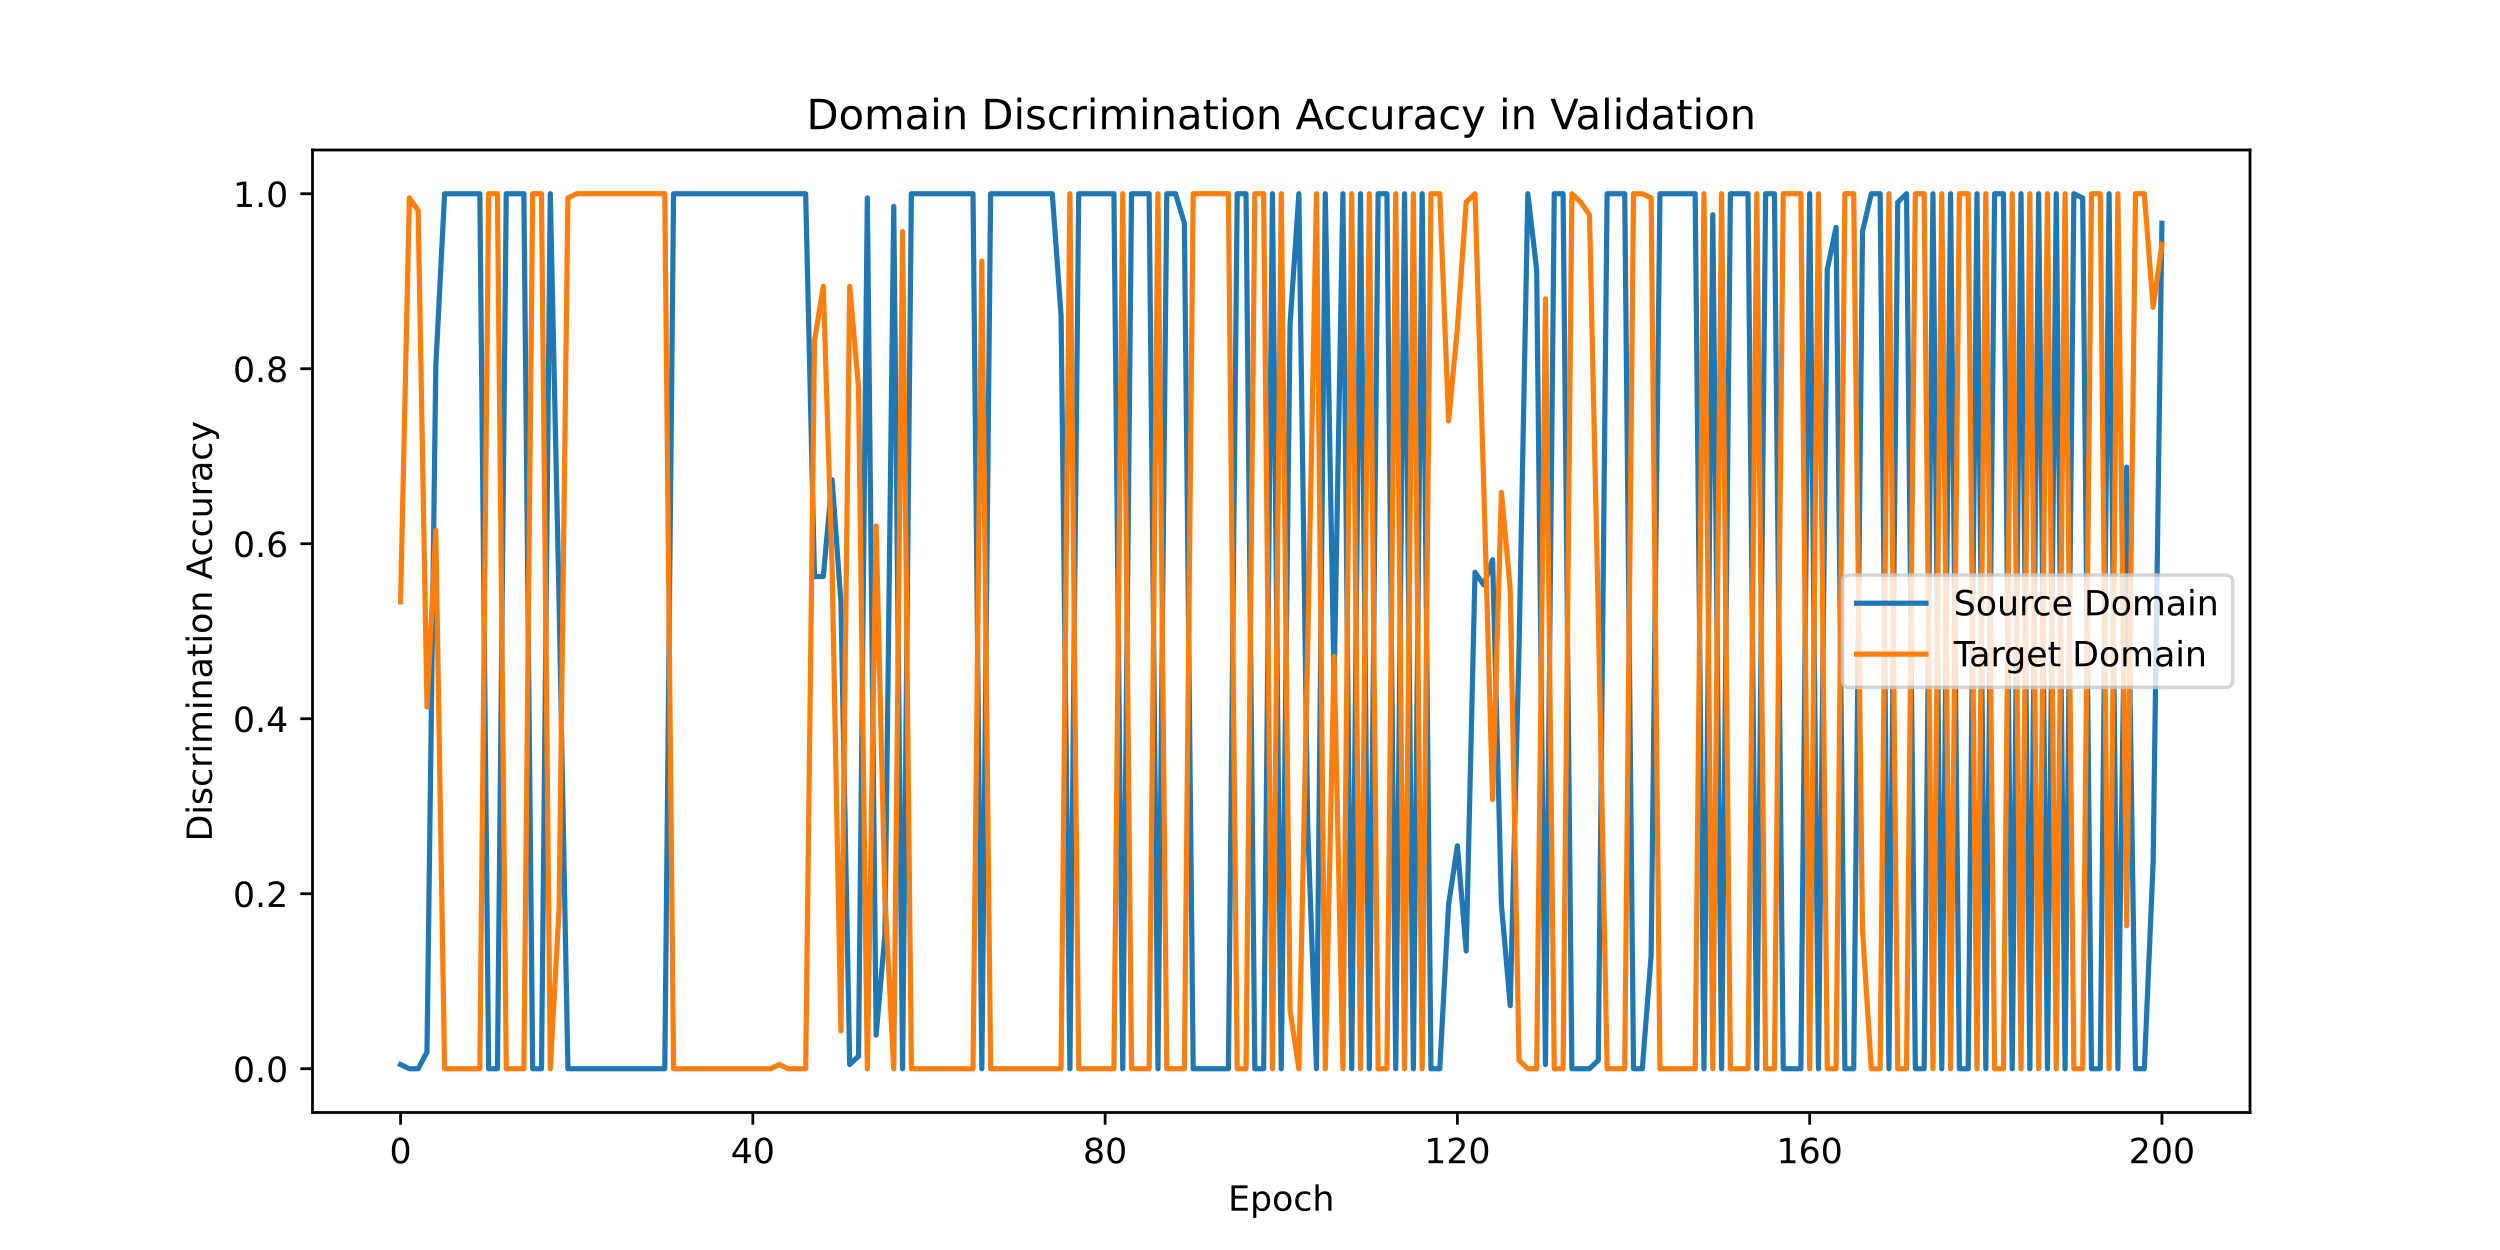
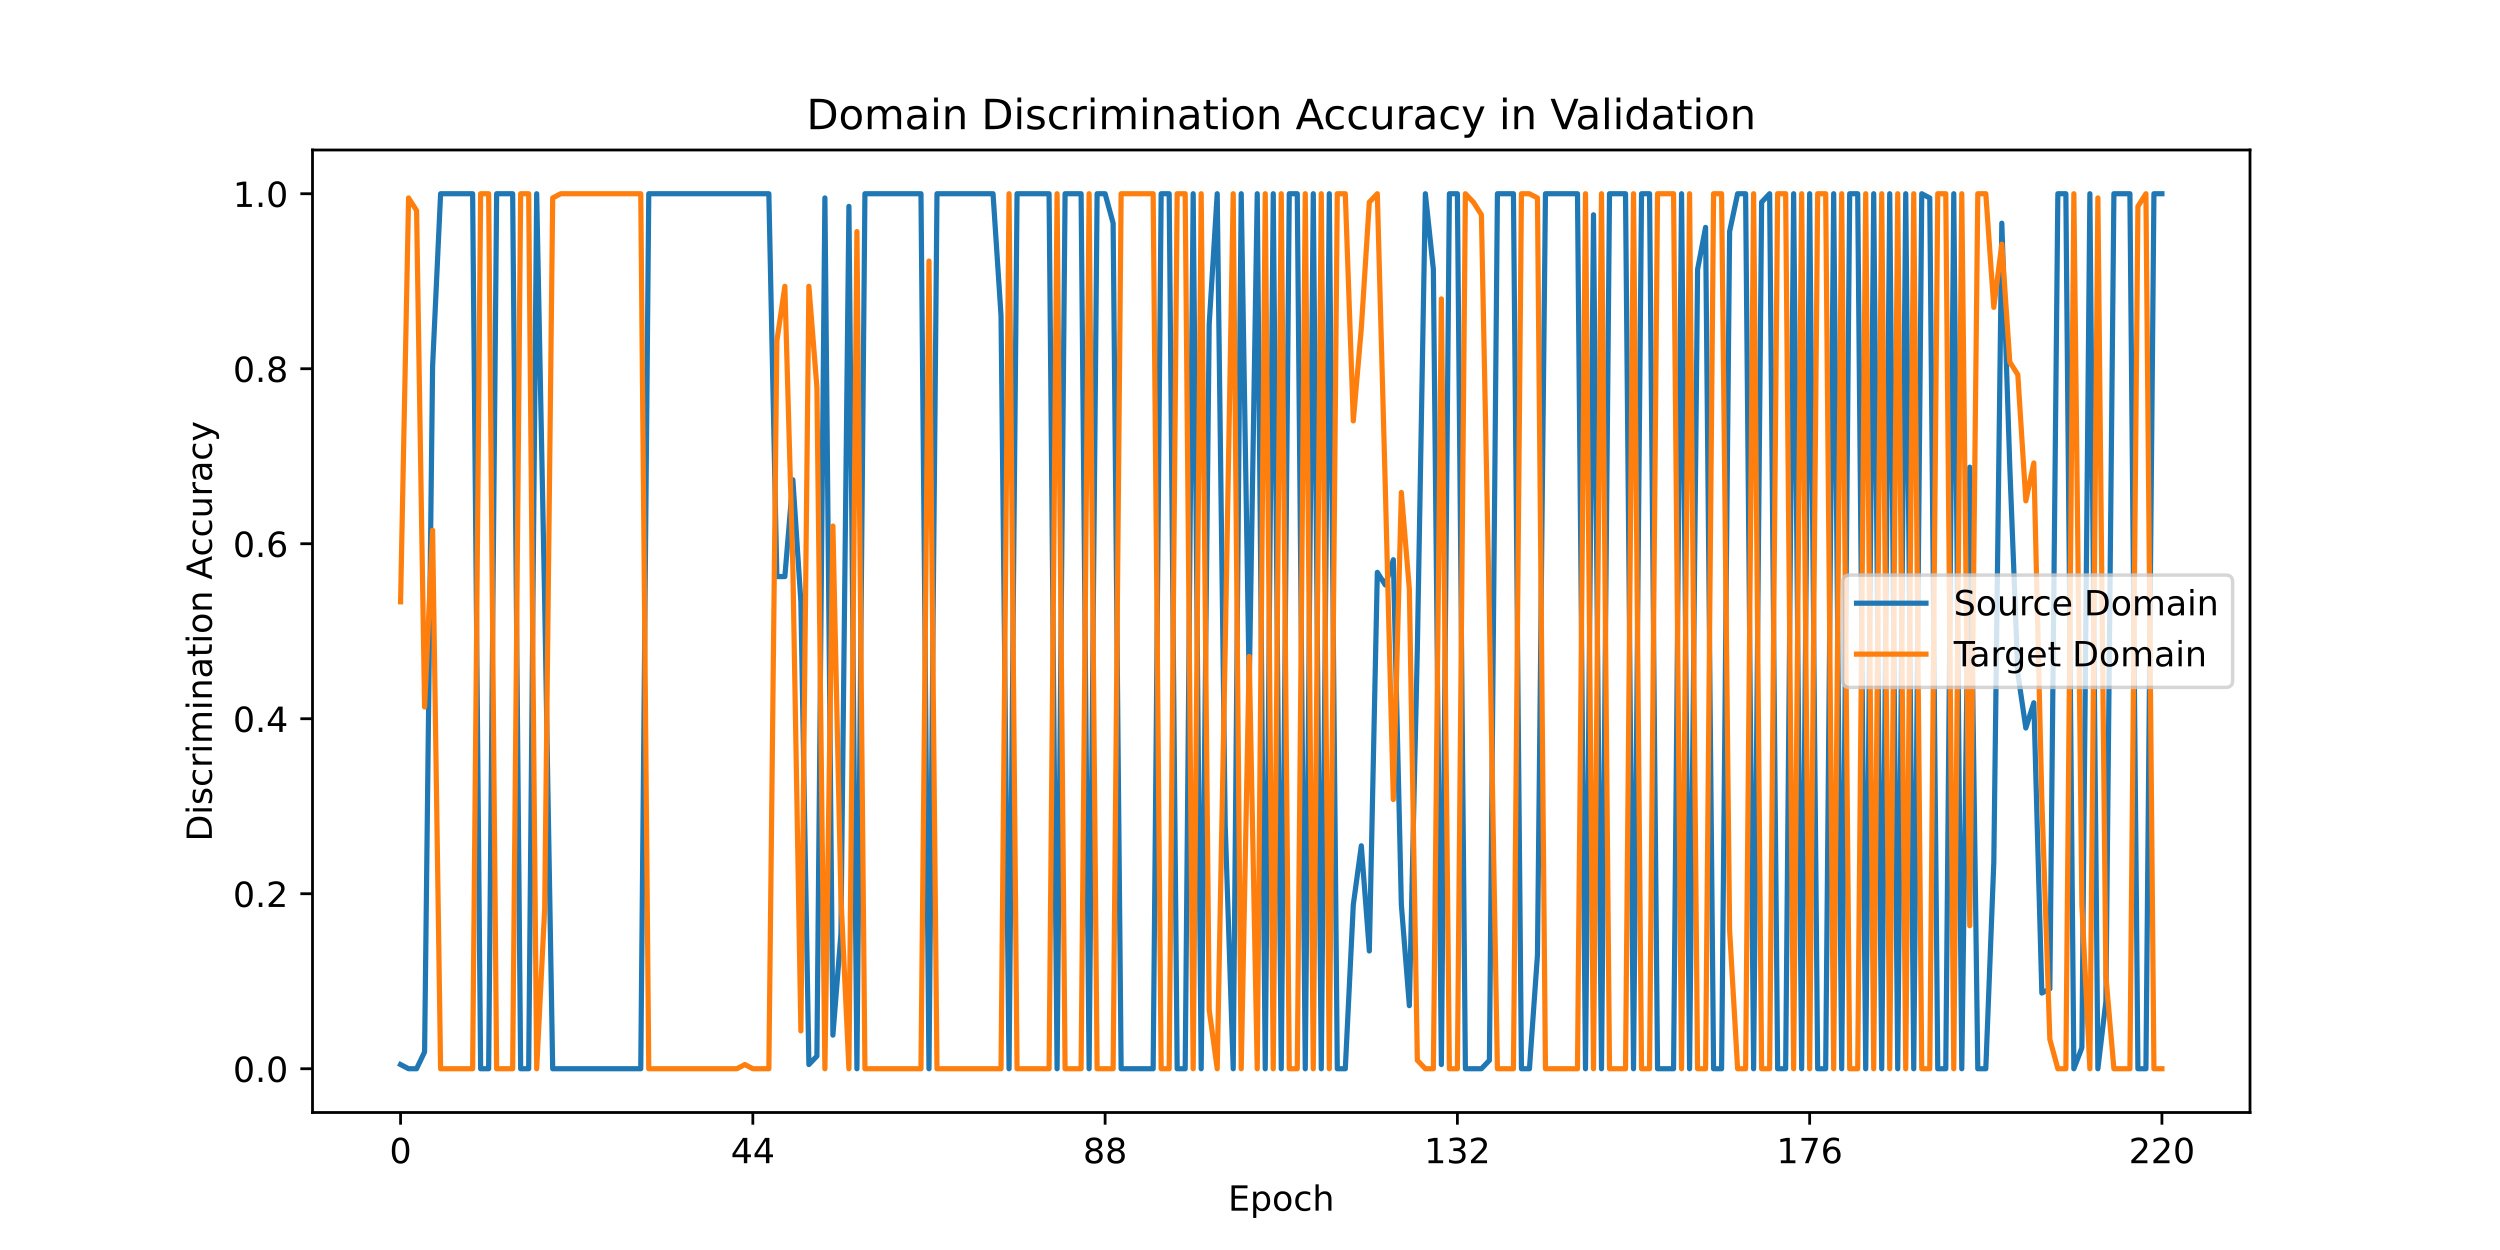
<svg xmlns="http://www.w3.org/2000/svg" xmlns:xlink="http://www.w3.org/1999/xlink" width="720pt" height="360pt" viewBox="0 0 720 360" version="1.1">
  <defs>
    <style type="text/css">*{stroke-linejoin: round; stroke-linecap: butt}</style>
  </defs>
  <g id="figure_1">
    <g id="patch_1">
      <path d="M 0 360  L 720 360  L 720 0  L 0 0  z " style="fill: #ffffff" />
    </g>
    <g id="axes_1">
      <g id="patch_2">
        <path d="M 90 320.4  L 648 320.4  L 648 43.2  L 90 43.2  z " style="fill: #ffffff" />
      </g>
      <g id="matplotlib.axis_1">
        <g id="xtick_1">
          <g id="line2d_1">
            <defs>
-               <path id="me2180ac352" d="M 0 0  L 0 3.5  " style="stroke: #000000; stroke-width: 0.8" />
-             </defs>
-             <g>
-               <use xlink:href="#me2180ac352" x="115.364" y="320.4" style="stroke: #000000; stroke-width: 0.8" />
+               <path id="m08d858c0e4" d="M 0 0  L 0 3.5  " style="stroke: #000000; stroke-width: 0.8" />
+             </defs>
+             <g>
+               <use xlink:href="#m08d858c0e4" x="115.364" y="320.4" style="stroke: #000000; stroke-width: 0.8" />
            </g>
          </g>
          <g id="text_1">
            <g transform="translate(112.1824 334.9984) scale(0.1 -0.1)">
              <defs>
                <path id="DejaVuSans-30" d="M 2034 4250  Q 1547 4250 1301 3770  Q 1056 3291 1056 2328  Q 1056 1369 1301 889  Q 1547 409 2034 409  Q 2525 409 2770 889  Q 3016 1369 3016 2328  Q 3016 3291 2770 3770  Q 2525 4250 2034 4250  z M 2034 4750  Q 2819 4750 3233 4129  Q 3647 3509 3647 2328  Q 3647 1150 3233 529  Q 2819 -91 2034 -91  Q 1250 -91 836 529  Q 422 1150 422 2328  Q 422 3509 836 4129  Q 1250 4750 2034 4750  z " transform="scale(0.015625)" />
              </defs>
              <use xlink:href="#DejaVuSans-30" />
            </g>
          </g>
        </g>
        <g id="xtick_2">
          <g id="line2d_2">
            <g>
-               <use xlink:href="#me2180ac352" x="216.818" y="320.4" style="stroke: #000000; stroke-width: 0.8" />
+               <use xlink:href="#m08d858c0e4" x="216.818" y="320.4" style="stroke: #000000; stroke-width: 0.8" />
            </g>
          </g>
          <g id="text_2">
            <g transform="translate(210.4557 334.9984) scale(0.1 -0.1)">
              <defs>
                <path id="DejaVuSans-34" d="M 2419 4116  L 825 1625  L 2419 1625  L 2419 4116  z M 2253 4666  L 3047 4666  L 3047 1625  L 3713 1625  L 3713 1100  L 3047 1100  L 3047 0  L 2419 0  L 2419 1100  L 313 1100  L 313 1709  L 2253 4666  z " transform="scale(0.015625)" />
              </defs>
              <use xlink:href="#DejaVuSans-34" />
-               <use xlink:href="#DejaVuSans-30" transform="translate(63.62305 0)" />
+               <use xlink:href="#DejaVuSans-34" transform="translate(63.62305 0)" />
            </g>
          </g>
        </g>
        <g id="xtick_3">
          <g id="line2d_3">
            <g>
-               <use xlink:href="#me2180ac352" x="318.273" y="320.4" style="stroke: #000000; stroke-width: 0.8" />
+               <use xlink:href="#m08d858c0e4" x="318.273" y="320.4" style="stroke: #000000; stroke-width: 0.8" />
            </g>
          </g>
          <g id="text_3">
            <g transform="translate(311.9102 334.9984) scale(0.1 -0.1)">
              <defs>
                <path id="DejaVuSans-38" d="M 2034 2216  Q 1584 2216 1326 1975  Q 1069 1734 1069 1313  Q 1069 891 1326 650  Q 1584 409 2034 409  Q 2484 409 2743 651  Q 3003 894 3003 1313  Q 3003 1734 2745 1975  Q 2488 2216 2034 2216  z M 1403 2484  Q 997 2584 770 2862  Q 544 3141 544 3541  Q 544 4100 942 4425  Q 1341 4750 2034 4750  Q 2731 4750 3128 4425  Q 3525 4100 3525 3541  Q 3525 3141 3298 2862  Q 3072 2584 2669 2484  Q 3125 2378 3379 2068  Q 3634 1759 3634 1313  Q 3634 634 3220 271  Q 2806 -91 2034 -91  Q 1263 -91 848 271  Q 434 634 434 1313  Q 434 1759 690 2068  Q 947 2378 1403 2484  z M 1172 3481  Q 1172 3119 1398 2916  Q 1625 2713 2034 2713  Q 2441 2713 2670 2916  Q 2900 3119 2900 3481  Q 2900 3844 2670 4047  Q 2441 4250 2034 4250  Q 1625 4250 1398 4047  Q 1172 3844 1172 3481  z " transform="scale(0.015625)" />
              </defs>
              <use xlink:href="#DejaVuSans-38" />
-               <use xlink:href="#DejaVuSans-30" transform="translate(63.62305 0)" />
+               <use xlink:href="#DejaVuSans-38" transform="translate(63.62305 0)" />
            </g>
          </g>
        </g>
        <g id="xtick_4">
          <g id="line2d_4">
            <g>
-               <use xlink:href="#me2180ac352" x="419.727" y="320.4" style="stroke: #000000; stroke-width: 0.8" />
+               <use xlink:href="#m08d858c0e4" x="419.727" y="320.4" style="stroke: #000000; stroke-width: 0.8" />
            </g>
          </g>
          <g id="text_4">
            <g transform="translate(410.1835 334.9984) scale(0.1 -0.1)">
              <defs>
                <path id="DejaVuSans-31" d="M 794 531  L 1825 531  L 1825 4091  L 703 3866  L 703 4441  L 1819 4666  L 2450 4666  L 2450 531  L 3481 531  L 3481 0  L 794 0  L 794 531  z " transform="scale(0.015625)" />
+                 <path id="DejaVuSans-33" d="M 2597 2516  Q 3050 2419 3304 2112  Q 3559 1806 3559 1356  Q 3559 666 3084 287  Q 2609 -91 1734 -91  Q 1441 -91 1130 -33  Q 819 25 488 141  L 488 750  Q 750 597 1062 519  Q 1375 441 1716 441  Q 2309 441 2620 675  Q 2931 909 2931 1356  Q 2931 1769 2642 2001  Q 2353 2234 1838 2234  L 1294 2234  L 1294 2753  L 1863 2753  Q 2328 2753 2575 2939  Q 2822 3125 2822 3475  Q 2822 3834 2567 4026  Q 2313 4219 1838 4219  Q 1578 4219 1281 4162  Q 984 4106 628 3988  L 628 4550  Q 988 4650 1302 4700  Q 1616 4750 1894 4750  Q 2613 4750 3031 4423  Q 3450 4097 3450 3541  Q 3450 3153 3228 2886  Q 3006 2619 2597 2516  z " transform="scale(0.015625)" />
                <path id="DejaVuSans-32" d="M 1228 531  L 3431 531  L 3431 0  L 469 0  L 469 531  Q 828 903 1448 1529  Q 2069 2156 2228 2338  Q 2531 2678 2651 2914  Q 2772 3150 2772 3378  Q 2772 3750 2511 3984  Q 2250 4219 1831 4219  Q 1534 4219 1204 4116  Q 875 4013 500 3803  L 500 4441  Q 881 4594 1212 4672  Q 1544 4750 1819 4750  Q 2544 4750 2975 4387  Q 3406 4025 3406 3419  Q 3406 3131 3298 2873  Q 3191 2616 2906 2266  Q 2828 2175 2409 1742  Q 1991 1309 1228 531  z " transform="scale(0.015625)" />
              </defs>
              <use xlink:href="#DejaVuSans-31" />
-               <use xlink:href="#DejaVuSans-32" transform="translate(63.62305 0)" />
-               <use xlink:href="#DejaVuSans-30" transform="translate(127.2461 0)" />
+               <use xlink:href="#DejaVuSans-33" transform="translate(63.62305 0)" />
+               <use xlink:href="#DejaVuSans-32" transform="translate(127.2461 0)" />
            </g>
          </g>
        </g>
        <g id="xtick_5">
          <g id="line2d_5">
            <g>
-               <use xlink:href="#me2180ac352" x="521.182" y="320.4" style="stroke: #000000; stroke-width: 0.8" />
+               <use xlink:href="#m08d858c0e4" x="521.182" y="320.4" style="stroke: #000000; stroke-width: 0.8" />
            </g>
          </g>
          <g id="text_5">
            <g transform="translate(511.6381 334.9984) scale(0.1 -0.1)">
              <defs>
+                 <path id="DejaVuSans-37" d="M 525 4666  L 3525 4666  L 3525 4397  L 1831 0  L 1172 0  L 2766 4134  L 525 4134  L 525 4666  z " transform="scale(0.015625)" />
                <path id="DejaVuSans-36" d="M 2113 2584  Q 1688 2584 1439 2293  Q 1191 2003 1191 1497  Q 1191 994 1439 701  Q 1688 409 2113 409  Q 2538 409 2786 701  Q 3034 994 3034 1497  Q 3034 2003 2786 2293  Q 2538 2584 2113 2584  z M 3366 4563  L 3366 3988  Q 3128 4100 2886 4159  Q 2644 4219 2406 4219  Q 1781 4219 1451 3797  Q 1122 3375 1075 2522  Q 1259 2794 1537 2939  Q 1816 3084 2150 3084  Q 2853 3084 3261 2657  Q 3669 2231 3669 1497  Q 3669 778 3244 343  Q 2819 -91 2113 -91  Q 1303 -91 875 529  Q 447 1150 447 2328  Q 447 3434 972 4092  Q 1497 4750 2381 4750  Q 2619 4750 2861 4703  Q 3103 4656 3366 4563  z " transform="scale(0.015625)" />
              </defs>
              <use xlink:href="#DejaVuSans-31" />
-               <use xlink:href="#DejaVuSans-36" transform="translate(63.62305 0)" />
-               <use xlink:href="#DejaVuSans-30" transform="translate(127.2461 0)" />
+               <use xlink:href="#DejaVuSans-37" transform="translate(63.62305 0)" />
+               <use xlink:href="#DejaVuSans-36" transform="translate(127.2461 0)" />
            </g>
          </g>
        </g>
        <g id="xtick_6">
          <g id="line2d_6">
            <g>
-               <use xlink:href="#me2180ac352" x="622.636" y="320.4" style="stroke: #000000; stroke-width: 0.8" />
+               <use xlink:href="#m08d858c0e4" x="622.636" y="320.4" style="stroke: #000000; stroke-width: 0.8" />
            </g>
          </g>
          <g id="text_6">
            <g transform="translate(613.0926 334.9984) scale(0.1 -0.1)">
              <use xlink:href="#DejaVuSans-32" />
-               <use xlink:href="#DejaVuSans-30" transform="translate(63.62305 0)" />
+               <use xlink:href="#DejaVuSans-32" transform="translate(63.62305 0)" />
              <use xlink:href="#DejaVuSans-30" transform="translate(127.2461 0)" />
            </g>
          </g>
        </g>
        <g id="text_7">
          <g transform="translate(353.6891 348.6766) scale(0.1 -0.1)">
            <defs>
              <path id="DejaVuSans-45" d="M 628 4666  L 3578 4666  L 3578 4134  L 1259 4134  L 1259 2753  L 3481 2753  L 3481 2222  L 1259 2222  L 1259 531  L 3634 531  L 3634 0  L 628 0  L 628 4666  z " transform="scale(0.015625)" />
              <path id="DejaVuSans-70" d="M 1159 525  L 1159 -1331  L 581 -1331  L 581 3500  L 1159 3500  L 1159 2969  Q 1341 3281 1617 3432  Q 1894 3584 2278 3584  Q 2916 3584 3314 3078  Q 3713 2572 3713 1747  Q 3713 922 3314 415  Q 2916 -91 2278 -91  Q 1894 -91 1617 61  Q 1341 213 1159 525  z M 3116 1747  Q 3116 2381 2855 2742  Q 2594 3103 2138 3103  Q 1681 3103 1420 2742  Q 1159 2381 1159 1747  Q 1159 1113 1420 752  Q 1681 391 2138 391  Q 2594 391 2855 752  Q 3116 1113 3116 1747  z " transform="scale(0.015625)" />
              <path id="DejaVuSans-6f" d="M 1959 3097  Q 1497 3097 1228 2736  Q 959 2375 959 1747  Q 959 1119 1226 758  Q 1494 397 1959 397  Q 2419 397 2687 759  Q 2956 1122 2956 1747  Q 2956 2369 2687 2733  Q 2419 3097 1959 3097  z M 1959 3584  Q 2709 3584 3137 3096  Q 3566 2609 3566 1747  Q 3566 888 3137 398  Q 2709 -91 1959 -91  Q 1206 -91 779 398  Q 353 888 353 1747  Q 353 2609 779 3096  Q 1206 3584 1959 3584  z " transform="scale(0.015625)" />
              <path id="DejaVuSans-63" d="M 3122 3366  L 3122 2828  Q 2878 2963 2633 3030  Q 2388 3097 2138 3097  Q 1578 3097 1268 2742  Q 959 2388 959 1747  Q 959 1106 1268 751  Q 1578 397 2138 397  Q 2388 397 2633 464  Q 2878 531 3122 666  L 3122 134  Q 2881 22 2623 -34  Q 2366 -91 2075 -91  Q 1284 -91 818 406  Q 353 903 353 1747  Q 353 2603 823 3093  Q 1294 3584 2113 3584  Q 2378 3584 2631 3529  Q 2884 3475 3122 3366  z " transform="scale(0.015625)" />
              <path id="DejaVuSans-68" d="M 3513 2113  L 3513 0  L 2938 0  L 2938 2094  Q 2938 2591 2744 2837  Q 2550 3084 2163 3084  Q 1697 3084 1428 2787  Q 1159 2491 1159 1978  L 1159 0  L 581 0  L 581 4863  L 1159 4863  L 1159 2956  Q 1366 3272 1645 3428  Q 1925 3584 2291 3584  Q 2894 3584 3203 3211  Q 3513 2838 3513 2113  z " transform="scale(0.015625)" />
            </defs>
            <use xlink:href="#DejaVuSans-45" />
            <use xlink:href="#DejaVuSans-70" transform="translate(63.18359 0)" />
            <use xlink:href="#DejaVuSans-6f" transform="translate(126.6602 0)" />
            <use xlink:href="#DejaVuSans-63" transform="translate(187.8418 0)" />
            <use xlink:href="#DejaVuSans-68" transform="translate(242.8223 0)" />
          </g>
        </g>
      </g>
      <g id="matplotlib.axis_2">
        <g id="ytick_1">
          <g id="line2d_7">
            <defs>
-               <path id="md3e9d6e90a" d="M 0 0  L -3.5 0  " style="stroke: #000000; stroke-width: 0.8" />
-             </defs>
-             <g>
-               <use xlink:href="#md3e9d6e90a" x="90" y="307.8" style="stroke: #000000; stroke-width: 0.8" />
+               <path id="m545fcf7044" d="M 0 0  L -3.5 0  " style="stroke: #000000; stroke-width: 0.8" />
+             </defs>
+             <g>
+               <use xlink:href="#m545fcf7044" x="90" y="307.8" style="stroke: #000000; stroke-width: 0.8" />
            </g>
          </g>
          <g id="text_8">
            <g transform="translate(67.09687 311.5992) scale(0.1 -0.1)">
              <defs>
                <path id="DejaVuSans-2e" d="M 684 794  L 1344 794  L 1344 0  L 684 0  L 684 794  z " transform="scale(0.015625)" />
              </defs>
              <use xlink:href="#DejaVuSans-30" />
              <use xlink:href="#DejaVuSans-2e" transform="translate(63.62305 0)" />
              <use xlink:href="#DejaVuSans-30" transform="translate(95.41016 0)" />
            </g>
          </g>
        </g>
        <g id="ytick_2">
          <g id="line2d_8">
            <g>
-               <use xlink:href="#md3e9d6e90a" x="90" y="257.4" style="stroke: #000000; stroke-width: 0.8" />
+               <use xlink:href="#m545fcf7044" x="90" y="257.4" style="stroke: #000000; stroke-width: 0.8" />
            </g>
          </g>
          <g id="text_9">
            <g transform="translate(67.09687 261.1992) scale(0.1 -0.1)">
              <use xlink:href="#DejaVuSans-30" />
              <use xlink:href="#DejaVuSans-2e" transform="translate(63.62305 0)" />
              <use xlink:href="#DejaVuSans-32" transform="translate(95.41016 0)" />
            </g>
          </g>
        </g>
        <g id="ytick_3">
          <g id="line2d_9">
            <g>
-               <use xlink:href="#md3e9d6e90a" x="90" y="207" style="stroke: #000000; stroke-width: 0.8" />
+               <use xlink:href="#m545fcf7044" x="90" y="207" style="stroke: #000000; stroke-width: 0.8" />
            </g>
          </g>
          <g id="text_10">
            <g transform="translate(67.09687 210.7992) scale(0.1 -0.1)">
              <use xlink:href="#DejaVuSans-30" />
              <use xlink:href="#DejaVuSans-2e" transform="translate(63.62305 0)" />
              <use xlink:href="#DejaVuSans-34" transform="translate(95.41016 0)" />
            </g>
          </g>
        </g>
        <g id="ytick_4">
          <g id="line2d_10">
            <g>
-               <use xlink:href="#md3e9d6e90a" x="90" y="156.6" style="stroke: #000000; stroke-width: 0.8" />
+               <use xlink:href="#m545fcf7044" x="90" y="156.6" style="stroke: #000000; stroke-width: 0.8" />
            </g>
          </g>
          <g id="text_11">
            <g transform="translate(67.09687 160.3992) scale(0.1 -0.1)">
              <use xlink:href="#DejaVuSans-30" />
              <use xlink:href="#DejaVuSans-2e" transform="translate(63.62305 0)" />
              <use xlink:href="#DejaVuSans-36" transform="translate(95.41016 0)" />
            </g>
          </g>
        </g>
        <g id="ytick_5">
          <g id="line2d_11">
            <g>
-               <use xlink:href="#md3e9d6e90a" x="90" y="106.2" style="stroke: #000000; stroke-width: 0.8" />
+               <use xlink:href="#m545fcf7044" x="90" y="106.2" style="stroke: #000000; stroke-width: 0.8" />
            </g>
          </g>
          <g id="text_12">
            <g transform="translate(67.09687 109.9992) scale(0.1 -0.1)">
              <use xlink:href="#DejaVuSans-30" />
              <use xlink:href="#DejaVuSans-2e" transform="translate(63.62305 0)" />
              <use xlink:href="#DejaVuSans-38" transform="translate(95.41016 0)" />
            </g>
          </g>
        </g>
        <g id="ytick_6">
          <g id="line2d_12">
            <g>
-               <use xlink:href="#md3e9d6e90a" x="90" y="55.8" style="stroke: #000000; stroke-width: 0.8" />
+               <use xlink:href="#m545fcf7044" x="90" y="55.8" style="stroke: #000000; stroke-width: 0.8" />
            </g>
          </g>
          <g id="text_13">
            <g transform="translate(67.09687 59.59922) scale(0.1 -0.1)">
              <use xlink:href="#DejaVuSans-31" />
              <use xlink:href="#DejaVuSans-2e" transform="translate(63.62305 0)" />
              <use xlink:href="#DejaVuSans-30" transform="translate(95.41016 0)" />
            </g>
          </g>
        </g>
        <g id="text_14">
          <g transform="translate(61.01719 242.3242) rotate(-90) scale(0.1 -0.1)">
            <defs>
              <path id="DejaVuSans-44" d="M 1259 4147  L 1259 519  L 2022 519  Q 2988 519 3436 956  Q 3884 1394 3884 2338  Q 3884 3275 3436 3711  Q 2988 4147 2022 4147  L 1259 4147  z M 628 4666  L 1925 4666  Q 3281 4666 3915 4102  Q 4550 3538 4550 2338  Q 4550 1131 3912 565  Q 3275 0 1925 0  L 628 0  L 628 4666  z " transform="scale(0.015625)" />
              <path id="DejaVuSans-69" d="M 603 3500  L 1178 3500  L 1178 0  L 603 0  L 603 3500  z M 603 4863  L 1178 4863  L 1178 4134  L 603 4134  L 603 4863  z " transform="scale(0.015625)" />
              <path id="DejaVuSans-73" d="M 2834 3397  L 2834 2853  Q 2591 2978 2328 3040  Q 2066 3103 1784 3103  Q 1356 3103 1142 2972  Q 928 2841 928 2578  Q 928 2378 1081 2264  Q 1234 2150 1697 2047  L 1894 2003  Q 2506 1872 2764 1633  Q 3022 1394 3022 966  Q 3022 478 2636 193  Q 2250 -91 1575 -91  Q 1294 -91 989 -36  Q 684 19 347 128  L 347 722  Q 666 556 975 473  Q 1284 391 1588 391  Q 1994 391 2212 530  Q 2431 669 2431 922  Q 2431 1156 2273 1281  Q 2116 1406 1581 1522  L 1381 1569  Q 847 1681 609 1914  Q 372 2147 372 2553  Q 372 3047 722 3315  Q 1072 3584 1716 3584  Q 2034 3584 2315 3537  Q 2597 3491 2834 3397  z " transform="scale(0.015625)" />
              <path id="DejaVuSans-72" d="M 2631 2963  Q 2534 3019 2420 3045  Q 2306 3072 2169 3072  Q 1681 3072 1420 2755  Q 1159 2438 1159 1844  L 1159 0  L 581 0  L 581 3500  L 1159 3500  L 1159 2956  Q 1341 3275 1631 3429  Q 1922 3584 2338 3584  Q 2397 3584 2469 3576  Q 2541 3569 2628 3553  L 2631 2963  z " transform="scale(0.015625)" />
              <path id="DejaVuSans-6d" d="M 3328 2828  Q 3544 3216 3844 3400  Q 4144 3584 4550 3584  Q 5097 3584 5394 3201  Q 5691 2819 5691 2113  L 5691 0  L 5113 0  L 5113 2094  Q 5113 2597 4934 2840  Q 4756 3084 4391 3084  Q 3944 3084 3684 2787  Q 3425 2491 3425 1978  L 3425 0  L 2847 0  L 2847 2094  Q 2847 2600 2669 2842  Q 2491 3084 2119 3084  Q 1678 3084 1418 2786  Q 1159 2488 1159 1978  L 1159 0  L 581 0  L 581 3500  L 1159 3500  L 1159 2956  Q 1356 3278 1631 3431  Q 1906 3584 2284 3584  Q 2666 3584 2933 3390  Q 3200 3197 3328 2828  z " transform="scale(0.015625)" />
              <path id="DejaVuSans-6e" d="M 3513 2113  L 3513 0  L 2938 0  L 2938 2094  Q 2938 2591 2744 2837  Q 2550 3084 2163 3084  Q 1697 3084 1428 2787  Q 1159 2491 1159 1978  L 1159 0  L 581 0  L 581 3500  L 1159 3500  L 1159 2956  Q 1366 3272 1645 3428  Q 1925 3584 2291 3584  Q 2894 3584 3203 3211  Q 3513 2838 3513 2113  z " transform="scale(0.015625)" />
              <path id="DejaVuSans-61" d="M 2194 1759  Q 1497 1759 1228 1600  Q 959 1441 959 1056  Q 959 750 1161 570  Q 1363 391 1709 391  Q 2188 391 2477 730  Q 2766 1069 2766 1631  L 2766 1759  L 2194 1759  z M 3341 1997  L 3341 0  L 2766 0  L 2766 531  Q 2569 213 2275 61  Q 1981 -91 1556 -91  Q 1019 -91 701 211  Q 384 513 384 1019  Q 384 1609 779 1909  Q 1175 2209 1959 2209  L 2766 2209  L 2766 2266  Q 2766 2663 2505 2880  Q 2244 3097 1772 3097  Q 1472 3097 1187 3025  Q 903 2953 641 2809  L 641 3341  Q 956 3463 1253 3523  Q 1550 3584 1831 3584  Q 2591 3584 2966 3190  Q 3341 2797 3341 1997  z " transform="scale(0.015625)" />
              <path id="DejaVuSans-74" d="M 1172 4494  L 1172 3500  L 2356 3500  L 2356 3053  L 1172 3053  L 1172 1153  Q 1172 725 1289 603  Q 1406 481 1766 481  L 2356 481  L 2356 0  L 1766 0  Q 1100 0 847 248  Q 594 497 594 1153  L 594 3053  L 172 3053  L 172 3500  L 594 3500  L 594 4494  L 1172 4494  z " transform="scale(0.015625)" />
              <path id="DejaVuSans-20" transform="scale(0.015625)" />
              <path id="DejaVuSans-41" d="M 2188 4044  L 1331 1722  L 3047 1722  L 2188 4044  z M 1831 4666  L 2547 4666  L 4325 0  L 3669 0  L 3244 1197  L 1141 1197  L 716 0  L 50 0  L 1831 4666  z " transform="scale(0.015625)" />
              <path id="DejaVuSans-75" d="M 544 1381  L 544 3500  L 1119 3500  L 1119 1403  Q 1119 906 1312 657  Q 1506 409 1894 409  Q 2359 409 2629 706  Q 2900 1003 2900 1516  L 2900 3500  L 3475 3500  L 3475 0  L 2900 0  L 2900 538  Q 2691 219 2414 64  Q 2138 -91 1772 -91  Q 1169 -91 856 284  Q 544 659 544 1381  z M 1991 3584  L 1991 3584  z " transform="scale(0.015625)" />
              <path id="DejaVuSans-79" d="M 2059 -325  Q 1816 -950 1584 -1140  Q 1353 -1331 966 -1331  L 506 -1331  L 506 -850  L 844 -850  Q 1081 -850 1212 -737  Q 1344 -625 1503 -206  L 1606 56  L 191 3500  L 800 3500  L 1894 763  L 2988 3500  L 3597 3500  L 2059 -325  z " transform="scale(0.015625)" />
            </defs>
            <use xlink:href="#DejaVuSans-44" />
            <use xlink:href="#DejaVuSans-69" transform="translate(77.00195 0)" />
            <use xlink:href="#DejaVuSans-73" transform="translate(104.7852 0)" />
            <use xlink:href="#DejaVuSans-63" transform="translate(156.8848 0)" />
            <use xlink:href="#DejaVuSans-72" transform="translate(211.8652 0)" />
            <use xlink:href="#DejaVuSans-69" transform="translate(252.9785 0)" />
            <use xlink:href="#DejaVuSans-6d" transform="translate(280.7617 0)" />
            <use xlink:href="#DejaVuSans-69" transform="translate(378.1738 0)" />
            <use xlink:href="#DejaVuSans-6e" transform="translate(405.957 0)" />
            <use xlink:href="#DejaVuSans-61" transform="translate(469.3359 0)" />
            <use xlink:href="#DejaVuSans-74" transform="translate(530.6152 0)" />
            <use xlink:href="#DejaVuSans-69" transform="translate(569.8242 0)" />
            <use xlink:href="#DejaVuSans-6f" transform="translate(597.6074 0)" />
            <use xlink:href="#DejaVuSans-6e" transform="translate(658.7891 0)" />
            <use xlink:href="#DejaVuSans-20" transform="translate(722.168 0)" />
            <use xlink:href="#DejaVuSans-41" transform="translate(753.9551 0)" />
            <use xlink:href="#DejaVuSans-63" transform="translate(820.6133 0)" />
            <use xlink:href="#DejaVuSans-63" transform="translate(875.5938 0)" />
            <use xlink:href="#DejaVuSans-75" transform="translate(930.5742 0)" />
            <use xlink:href="#DejaVuSans-72" transform="translate(993.9531 0)" />
            <use xlink:href="#DejaVuSans-61" transform="translate(1035.066 0)" />
            <use xlink:href="#DejaVuSans-63" transform="translate(1096.346 0)" />
            <use xlink:href="#DejaVuSans-79" transform="translate(1151.326 0)" />
          </g>
        </g>
      </g>
      <g id="line2d_13">
-         <path d="M 115.364 306.588  L 117.9 307.8  L 120.436 307.8  L 122.973 302.954  L 125.509 105.473  L 128.045 55.8  L 138.191 55.8  L 140.727 307.8  L 143.264 307.8  L 145.8 55.8  L 150.873 55.8  L 153.409 307.8  L 155.945 307.8  L 158.482 55.8  L 161.018 173.319  L 163.555 307.8  L 191.455 307.8  L 193.991 55.8  L 232.036 55.8  L 234.573 166.05  L 237.109 166.05  L 239.645 138.185  L 242.182 173.319  L 244.718 306.588  L 247.255 304.165  L 249.791 57.012  L 252.327 298.108  L 254.864 269.031  L 257.4 59.435  L 259.936 307.8  L 262.473 55.8  L 280.227 55.8  L 282.764 307.8  L 285.3 55.8  L 303.055 55.8  L 305.591 90.935  L 308.127 307.8  L 310.664 55.8  L 320.809 55.8  L 323.345 307.8  L 325.882 55.8  L 330.955 55.8  L 333.491 307.8  L 336.027 55.8  L 338.564 55.8  L 341.1 64.281  L 343.636 307.8  L 353.782 307.8  L 356.318 55.8  L 358.855 55.8  L 361.391 307.8  L 363.927 307.8  L 366.464 55.8  L 369 307.8  L 371.536 93.358  L 374.073 55.8  L 376.609 237.531  L 379.145 307.8  L 381.682 55.8  L 384.218 197.55  L 386.755 55.8  L 389.291 307.8  L 391.827 55.8  L 394.364 307.8  L 396.9 55.8  L 399.436 55.8  L 401.973 307.8  L 404.509 55.8  L 407.045 307.8  L 409.582 55.8  L 412.118 307.8  L 414.655 307.8  L 417.191 260.55  L 419.727 243.588  L 422.264 273.877  L 424.8 164.838  L 427.336 168.473  L 429.873 161.204  L 432.409 260.55  L 434.945 289.627  L 437.482 186.646  L 440.018 55.8  L 442.555 77.608  L 445.091 306.588  L 447.627 55.8  L 450.164 55.8  L 452.7 307.8  L 457.773 307.8  L 460.309 305.377  L 462.845 55.8  L 467.918 55.8  L 470.455 307.8  L 472.991 307.8  L 475.527 275.088  L 478.064 55.8  L 488.209 55.8  L 490.745 307.8  L 493.282 61.858  L 495.818 307.8  L 498.355 55.8  L 503.427 55.8  L 505.964 307.8  L 508.5 55.8  L 511.036 55.8  L 513.573 307.8  L 518.645 307.8  L 521.182 55.8  L 523.718 307.8  L 526.255 77.608  L 528.791 65.492  L 531.327 307.8  L 533.864 307.8  L 536.4 66.704  L 538.936 55.8  L 541.473 55.8  L 544.009 307.8  L 546.545 58.223  L 549.082 55.8  L 551.618 307.8  L 554.155 307.8  L 556.691 55.8  L 559.227 307.8  L 561.764 55.8  L 564.3 307.8  L 566.836 307.8  L 569.373 55.8  L 571.909 307.8  L 574.445 55.8  L 576.982 55.8  L 579.518 307.8  L 582.055 55.8  L 584.591 307.8  L 587.127 55.8  L 589.664 307.8  L 592.2 55.8  L 594.736 307.8  L 597.273 55.8  L 599.809 57.012  L 602.345 307.8  L 604.882 307.8  L 607.418 55.8  L 609.955 307.8  L 612.491 134.55  L 615.027 307.8  L 617.564 307.8  L 620.1 248.435  L 622.636 64.281  L 622.636 64.281  " clip-path="url(#p09ff61d2ee)" style="fill: none; stroke: #1f77b4; stroke-width: 1.5; stroke-linecap: square" />
+         <path d="M 115.364 306.588  L 117.669 307.8  L 119.975 307.8  L 122.281 302.954  L 124.587 105.473  L 126.893 55.8  L 136.116 55.8  L 138.421 307.8  L 140.727 307.8  L 143.033 55.8  L 147.645 55.8  L 149.95 307.8  L 152.256 307.8  L 154.562 55.8  L 156.868 173.319  L 159.174 307.8  L 184.537 307.8  L 186.843 55.8  L 221.43 55.8  L 223.736 166.05  L 226.041 166.05  L 228.347 138.185  L 230.653 173.319  L 232.959 306.588  L 235.264 304.165  L 237.57 57.012  L 239.876 298.108  L 242.182 269.031  L 244.488 59.435  L 246.793 307.8  L 249.099 55.8  L 265.24 55.8  L 267.545 307.8  L 269.851 55.8  L 285.992 55.8  L 288.298 90.935  L 290.603 307.8  L 292.909 55.8  L 302.132 55.8  L 304.438 307.8  L 306.744 55.8  L 311.355 55.8  L 313.661 307.8  L 315.967 55.8  L 318.273 55.8  L 320.579 64.281  L 322.884 307.8  L 332.107 307.8  L 334.413 55.8  L 336.719 55.8  L 339.025 307.8  L 341.331 307.8  L 343.636 55.8  L 345.942 307.8  L 348.248 93.358  L 350.554 55.8  L 352.86 237.531  L 355.165 307.8  L 357.471 55.8  L 359.777 197.55  L 362.083 55.8  L 364.388 307.8  L 366.694 55.8  L 369 307.8  L 371.306 55.8  L 373.612 55.8  L 375.917 307.8  L 378.223 55.8  L 380.529 307.8  L 382.835 55.8  L 385.14 307.8  L 387.446 307.8  L 389.752 260.55  L 392.058 243.588  L 394.364 273.877  L 396.669 164.838  L 398.975 168.473  L 401.281 161.204  L 403.587 260.55  L 405.893 289.627  L 408.198 186.646  L 410.504 55.8  L 412.81 77.608  L 415.116 306.588  L 417.421 55.8  L 419.727 55.8  L 422.033 307.8  L 426.645 307.8  L 428.95 305.377  L 431.256 55.8  L 435.868 55.8  L 438.174 307.8  L 440.479 307.8  L 442.785 275.088  L 445.091 55.8  L 454.314 55.8  L 456.62 307.8  L 458.926 61.858  L 461.231 307.8  L 463.537 55.8  L 468.149 55.8  L 470.455 307.8  L 472.76 55.8  L 475.066 55.8  L 477.372 307.8  L 481.983 307.8  L 484.289 55.8  L 486.595 307.8  L 488.901 77.608  L 491.207 65.492  L 493.512 307.8  L 495.818 307.8  L 498.124 66.704  L 500.43 55.8  L 502.736 55.8  L 505.041 307.8  L 507.347 58.223  L 509.653 55.8  L 511.959 307.8  L 514.264 307.8  L 516.57 55.8  L 518.876 307.8  L 521.182 55.8  L 523.488 307.8  L 525.793 307.8  L 528.099 55.8  L 530.405 307.8  L 532.711 55.8  L 535.017 55.8  L 537.322 307.8  L 539.628 55.8  L 541.934 307.8  L 544.24 55.8  L 546.545 307.8  L 548.851 55.8  L 551.157 307.8  L 553.463 55.8  L 555.769 57.012  L 558.074 307.8  L 560.38 307.8  L 562.686 55.8  L 564.992 307.8  L 567.298 134.55  L 569.603 307.8  L 571.909 307.8  L 574.215 248.435  L 576.521 64.281  L 578.826 134.55  L 581.132 193.915  L 583.438 209.665  L 585.744 202.396  L 588.05 285.992  L 590.355 284.781  L 592.661 55.8  L 594.967 55.8  L 597.273 307.8  L 599.579 301.742  L 601.884 55.8  L 604.19 307.8  L 606.496 288.415  L 608.802 55.8  L 613.413 55.8  L 615.719 307.8  L 618.025 307.8  L 620.331 55.8  L 622.636 55.8  L 622.636 55.8  " clip-path="url(#p516549bda0)" style="fill: none; stroke: #1f77b4; stroke-width: 1.5; stroke-linecap: square" />
      </g>
      <g id="line2d_14">
-         <path d="M 115.364 173.319  L 117.9 57.012  L 120.436 60.646  L 122.973 203.608  L 125.509 152.723  L 128.045 307.8  L 138.191 307.8  L 140.727 55.8  L 143.264 55.8  L 145.8 307.8  L 150.873 307.8  L 153.409 55.8  L 155.945 55.8  L 158.482 307.8  L 161.018 261.762  L 163.555 57.012  L 166.091 55.8  L 191.455 55.8  L 193.991 307.8  L 221.891 307.8  L 224.427 306.588  L 226.964 307.8  L 232.036 307.8  L 234.573 98.204  L 237.109 82.454  L 239.645 163.627  L 242.182 296.896  L 244.718 82.454  L 247.255 111.531  L 249.791 307.8  L 252.327 151.512  L 254.864 258.127  L 257.4 307.8  L 259.936 66.704  L 262.473 307.8  L 280.227 307.8  L 282.764 75.185  L 285.3 307.8  L 305.591 307.8  L 308.127 55.8  L 310.664 307.8  L 320.809 307.8  L 323.345 55.8  L 325.882 307.8  L 330.955 307.8  L 333.491 55.8  L 336.027 307.8  L 341.1 307.8  L 343.636 55.8  L 353.782 55.8  L 356.318 307.8  L 358.855 307.8  L 361.391 55.8  L 363.927 55.8  L 366.464 307.8  L 369 55.8  L 371.536 290.838  L 374.073 307.8  L 376.609 186.646  L 379.145 55.8  L 381.682 307.8  L 384.218 189.069  L 386.755 307.8  L 389.291 55.8  L 391.827 307.8  L 394.364 55.8  L 396.9 307.8  L 399.436 307.8  L 401.973 55.8  L 404.509 307.8  L 407.045 55.8  L 409.582 307.8  L 412.118 55.8  L 414.655 55.8  L 417.191 121.223  L 419.727 94.569  L 422.264 58.223  L 424.8 55.8  L 427.336 140.608  L 429.873 230.262  L 432.409 141.819  L 434.945 169.685  L 437.482 305.377  L 440.018 307.8  L 442.555 307.8  L 445.091 86.088  L 447.627 307.8  L 450.164 307.8  L 452.7 55.8  L 455.236 58.223  L 457.773 61.858  L 460.309 176.954  L 462.845 307.8  L 467.918 307.8  L 470.455 55.8  L 472.991 55.8  L 475.527 57.012  L 478.064 307.8  L 488.209 307.8  L 490.745 55.8  L 493.282 307.8  L 495.818 55.8  L 498.355 307.8  L 503.427 307.8  L 505.964 55.8  L 508.5 307.8  L 511.036 307.8  L 513.573 55.8  L 518.645 55.8  L 521.182 307.8  L 523.718 55.8  L 526.255 307.8  L 528.791 307.8  L 531.327 55.8  L 533.864 55.8  L 536.4 267.819  L 538.936 307.8  L 541.473 307.8  L 544.009 55.8  L 546.545 307.8  L 549.082 307.8  L 551.618 55.8  L 554.155 55.8  L 556.691 307.8  L 559.227 55.8  L 561.764 307.8  L 564.3 55.8  L 566.836 55.8  L 569.373 307.8  L 571.909 55.8  L 574.445 307.8  L 576.982 307.8  L 579.518 55.8  L 582.055 307.8  L 584.591 55.8  L 587.127 307.8  L 589.664 55.8  L 592.2 307.8  L 594.736 55.8  L 597.273 307.8  L 599.809 307.8  L 602.345 55.8  L 604.882 55.8  L 607.418 307.8  L 609.955 55.8  L 612.491 266.608  L 615.027 55.8  L 617.564 55.8  L 620.1 88.512  L 622.636 70.338  L 622.636 70.338  " clip-path="url(#p09ff61d2ee)" style="fill: none; stroke: #ff7f0e; stroke-width: 1.5; stroke-linecap: square" />
+         <path d="M 115.364 173.319  L 117.669 57.012  L 119.975 60.646  L 122.281 203.608  L 124.587 152.723  L 126.893 307.8  L 136.116 307.8  L 138.421 55.8  L 140.727 55.8  L 143.033 307.8  L 147.645 307.8  L 149.95 55.8  L 152.256 55.8  L 154.562 307.8  L 156.868 261.762  L 159.174 57.012  L 161.479 55.8  L 184.537 55.8  L 186.843 307.8  L 212.207 307.8  L 214.512 306.588  L 216.818 307.8  L 221.43 307.8  L 223.736 98.204  L 226.041 82.454  L 228.347 163.627  L 230.653 296.896  L 232.959 82.454  L 235.264 111.531  L 237.57 307.8  L 239.876 151.512  L 242.182 258.127  L 244.488 307.8  L 246.793 66.704  L 249.099 307.8  L 265.24 307.8  L 267.545 75.185  L 269.851 307.8  L 288.298 307.8  L 290.603 55.8  L 292.909 307.8  L 302.132 307.8  L 304.438 55.8  L 306.744 307.8  L 311.355 307.8  L 313.661 55.8  L 315.967 307.8  L 320.579 307.8  L 322.884 55.8  L 332.107 55.8  L 334.413 307.8  L 336.719 307.8  L 339.025 55.8  L 341.331 55.8  L 343.636 307.8  L 345.942 55.8  L 348.248 290.838  L 350.554 307.8  L 352.86 186.646  L 355.165 55.8  L 357.471 307.8  L 359.777 189.069  L 362.083 307.8  L 364.388 55.8  L 366.694 307.8  L 369 55.8  L 371.306 307.8  L 373.612 307.8  L 375.917 55.8  L 378.223 307.8  L 380.529 55.8  L 382.835 307.8  L 385.14 55.8  L 387.446 55.8  L 389.752 121.223  L 392.058 94.569  L 394.364 58.223  L 396.669 55.8  L 398.975 140.608  L 401.281 230.262  L 403.587 141.819  L 405.893 169.685  L 408.198 305.377  L 410.504 307.8  L 412.81 307.8  L 415.116 86.088  L 417.421 307.8  L 419.727 307.8  L 422.033 55.8  L 424.339 58.223  L 426.645 61.858  L 428.95 176.954  L 431.256 307.8  L 435.868 307.8  L 438.174 55.8  L 440.479 55.8  L 442.785 57.012  L 445.091 307.8  L 454.314 307.8  L 456.62 55.8  L 458.926 307.8  L 461.231 55.8  L 463.537 307.8  L 468.149 307.8  L 470.455 55.8  L 472.76 307.8  L 475.066 307.8  L 477.372 55.8  L 481.983 55.8  L 484.289 307.8  L 486.595 55.8  L 488.901 307.8  L 491.207 307.8  L 493.512 55.8  L 495.818 55.8  L 498.124 267.819  L 500.43 307.8  L 502.736 307.8  L 505.041 55.8  L 507.347 307.8  L 509.653 307.8  L 511.959 55.8  L 514.264 55.8  L 516.57 307.8  L 518.876 55.8  L 521.182 307.8  L 523.488 55.8  L 525.793 55.8  L 528.099 307.8  L 530.405 55.8  L 532.711 307.8  L 535.017 307.8  L 537.322 55.8  L 539.628 307.8  L 541.934 55.8  L 544.24 307.8  L 546.545 55.8  L 548.851 307.8  L 551.157 55.8  L 553.463 307.8  L 555.769 307.8  L 558.074 55.8  L 560.38 55.8  L 562.686 307.8  L 564.992 55.8  L 567.298 266.608  L 569.603 55.8  L 571.909 55.8  L 574.215 88.512  L 576.521 70.338  L 578.826 104.262  L 581.132 107.896  L 583.438 144.242  L 585.744 133.338  L 588.05 230.262  L 590.355 299.319  L 592.661 307.8  L 594.967 307.8  L 597.273 55.8  L 599.579 260.55  L 601.884 307.8  L 604.19 57.012  L 606.496 281.146  L 608.802 307.8  L 613.413 307.8  L 615.719 59.435  L 618.025 55.8  L 620.331 307.8  L 622.636 307.8  L 622.636 307.8  " clip-path="url(#p516549bda0)" style="fill: none; stroke: #ff7f0e; stroke-width: 1.5; stroke-linecap: square" />
      </g>
      <g id="patch_3">
        <path d="M 90 320.4  L 90 43.2  " style="fill: none; stroke: #000000; stroke-width: 0.8; stroke-linejoin: miter; stroke-linecap: square" />
      </g>
      <g id="patch_4">
        <path d="M 648 320.4  L 648 43.2  " style="fill: none; stroke: #000000; stroke-width: 0.8; stroke-linejoin: miter; stroke-linecap: square" />
      </g>
      <g id="patch_5">
        <path d="M 90 320.4  L 648 320.4  " style="fill: none; stroke: #000000; stroke-width: 0.8; stroke-linejoin: miter; stroke-linecap: square" />
      </g>
      <g id="patch_6">
        <path d="M 90 43.2  L 648 43.2  " style="fill: none; stroke: #000000; stroke-width: 0.8; stroke-linejoin: miter; stroke-linecap: square" />
      </g>
      <g id="text_15">
        <g transform="translate(232.2703 37.2) scale(0.12 -0.12)">
          <defs>
            <path id="DejaVuSans-56" d="M 1831 0  L 50 4666  L 709 4666  L 2188 738  L 3669 4666  L 4325 4666  L 2547 0  L 1831 0  z " transform="scale(0.015625)" />
            <path id="DejaVuSans-6c" d="M 603 4863  L 1178 4863  L 1178 0  L 603 0  L 603 4863  z " transform="scale(0.015625)" />
            <path id="DejaVuSans-64" d="M 2906 2969  L 2906 4863  L 3481 4863  L 3481 0  L 2906 0  L 2906 525  Q 2725 213 2448 61  Q 2172 -91 1784 -91  Q 1150 -91 751 415  Q 353 922 353 1747  Q 353 2572 751 3078  Q 1150 3584 1784 3584  Q 2172 3584 2448 3432  Q 2725 3281 2906 2969  z M 947 1747  Q 947 1113 1208 752  Q 1469 391 1925 391  Q 2381 391 2643 752  Q 2906 1113 2906 1747  Q 2906 2381 2643 2742  Q 2381 3103 1925 3103  Q 1469 3103 1208 2742  Q 947 2381 947 1747  z " transform="scale(0.015625)" />
          </defs>
          <use xlink:href="#DejaVuSans-44" />
          <use xlink:href="#DejaVuSans-6f" transform="translate(77.00195 0)" />
          <use xlink:href="#DejaVuSans-6d" transform="translate(138.1836 0)" />
          <use xlink:href="#DejaVuSans-61" transform="translate(235.5957 0)" />
          <use xlink:href="#DejaVuSans-69" transform="translate(296.875 0)" />
          <use xlink:href="#DejaVuSans-6e" transform="translate(324.6582 0)" />
          <use xlink:href="#DejaVuSans-20" transform="translate(388.0371 0)" />
          <use xlink:href="#DejaVuSans-44" transform="translate(419.8242 0)" />
          <use xlink:href="#DejaVuSans-69" transform="translate(496.8262 0)" />
          <use xlink:href="#DejaVuSans-73" transform="translate(524.6094 0)" />
          <use xlink:href="#DejaVuSans-63" transform="translate(576.709 0)" />
          <use xlink:href="#DejaVuSans-72" transform="translate(631.6895 0)" />
          <use xlink:href="#DejaVuSans-69" transform="translate(672.8027 0)" />
          <use xlink:href="#DejaVuSans-6d" transform="translate(700.5859 0)" />
          <use xlink:href="#DejaVuSans-69" transform="translate(797.998 0)" />
          <use xlink:href="#DejaVuSans-6e" transform="translate(825.7812 0)" />
          <use xlink:href="#DejaVuSans-61" transform="translate(889.1602 0)" />
          <use xlink:href="#DejaVuSans-74" transform="translate(950.4395 0)" />
          <use xlink:href="#DejaVuSans-69" transform="translate(989.6484 0)" />
          <use xlink:href="#DejaVuSans-6f" transform="translate(1017.432 0)" />
          <use xlink:href="#DejaVuSans-6e" transform="translate(1078.613 0)" />
          <use xlink:href="#DejaVuSans-20" transform="translate(1141.992 0)" />
          <use xlink:href="#DejaVuSans-41" transform="translate(1173.779 0)" />
          <use xlink:href="#DejaVuSans-63" transform="translate(1240.438 0)" />
          <use xlink:href="#DejaVuSans-63" transform="translate(1295.418 0)" />
          <use xlink:href="#DejaVuSans-75" transform="translate(1350.398 0)" />
          <use xlink:href="#DejaVuSans-72" transform="translate(1413.777 0)" />
          <use xlink:href="#DejaVuSans-61" transform="translate(1454.891 0)" />
          <use xlink:href="#DejaVuSans-63" transform="translate(1516.17 0)" />
          <use xlink:href="#DejaVuSans-79" transform="translate(1571.15 0)" />
          <use xlink:href="#DejaVuSans-20" transform="translate(1630.33 0)" />
          <use xlink:href="#DejaVuSans-69" transform="translate(1662.117 0)" />
          <use xlink:href="#DejaVuSans-6e" transform="translate(1689.9 0)" />
          <use xlink:href="#DejaVuSans-20" transform="translate(1753.279 0)" />
          <use xlink:href="#DejaVuSans-56" transform="translate(1785.066 0)" />
          <use xlink:href="#DejaVuSans-61" transform="translate(1845.725 0)" />
          <use xlink:href="#DejaVuSans-6c" transform="translate(1907.004 0)" />
          <use xlink:href="#DejaVuSans-69" transform="translate(1934.787 0)" />
          <use xlink:href="#DejaVuSans-64" transform="translate(1962.57 0)" />
          <use xlink:href="#DejaVuSans-61" transform="translate(2026.047 0)" />
          <use xlink:href="#DejaVuSans-74" transform="translate(2087.326 0)" />
          <use xlink:href="#DejaVuSans-69" transform="translate(2126.535 0)" />
          <use xlink:href="#DejaVuSans-6f" transform="translate(2154.318 0)" />
          <use xlink:href="#DejaVuSans-6e" transform="translate(2215.5 0)" />
        </g>
      </g>
      <g id="legend_1">
        <g id="patch_7">
          <path d="M 532.677 197.978  L 641 197.978  Q 643 197.978 643 195.978  L 643 167.622  Q 643 165.622 641 165.622  L 532.677 165.622  Q 530.677 165.622 530.677 167.622  L 530.677 195.978  Q 530.677 197.978 532.677 197.978  z " style="fill: #ffffff; opacity: 0.8; stroke: #cccccc; stroke-linejoin: miter" />
        </g>
        <g id="line2d_15">
          <path d="M 534.677 173.72  L 544.677 173.72  L 554.677 173.72  " style="fill: none; stroke: #1f77b4; stroke-width: 1.5; stroke-linecap: square" />
        </g>
        <g id="text_16">
          <g transform="translate(562.6766 177.2203) scale(0.1 -0.1)">
            <defs>
              <path id="DejaVuSans-53" d="M 3425 4513  L 3425 3897  Q 3066 4069 2747 4153  Q 2428 4238 2131 4238  Q 1616 4238 1336 4038  Q 1056 3838 1056 3469  Q 1056 3159 1242 3001  Q 1428 2844 1947 2747  L 2328 2669  Q 3034 2534 3370 2195  Q 3706 1856 3706 1288  Q 3706 609 3251 259  Q 2797 -91 1919 -91  Q 1588 -91 1214 -16  Q 841 59 441 206  L 441 856  Q 825 641 1194 531  Q 1563 422 1919 422  Q 2459 422 2753 634  Q 3047 847 3047 1241  Q 3047 1584 2836 1778  Q 2625 1972 2144 2069  L 1759 2144  Q 1053 2284 737 2584  Q 422 2884 422 3419  Q 422 4038 858 4394  Q 1294 4750 2059 4750  Q 2388 4750 2728 4690  Q 3069 4631 3425 4513  z " transform="scale(0.015625)" />
              <path id="DejaVuSans-65" d="M 3597 1894  L 3597 1613  L 953 1613  Q 991 1019 1311 708  Q 1631 397 2203 397  Q 2534 397 2845 478  Q 3156 559 3463 722  L 3463 178  Q 3153 47 2828 -22  Q 2503 -91 2169 -91  Q 1331 -91 842 396  Q 353 884 353 1716  Q 353 2575 817 3079  Q 1281 3584 2069 3584  Q 2775 3584 3186 3129  Q 3597 2675 3597 1894  z M 3022 2063  Q 3016 2534 2758 2815  Q 2500 3097 2075 3097  Q 1594 3097 1305 2825  Q 1016 2553 972 2059  L 3022 2063  z " transform="scale(0.015625)" />
            </defs>
            <use xlink:href="#DejaVuSans-53" />
            <use xlink:href="#DejaVuSans-6f" transform="translate(63.47656 0)" />
            <use xlink:href="#DejaVuSans-75" transform="translate(124.6582 0)" />
            <use xlink:href="#DejaVuSans-72" transform="translate(188.0371 0)" />
            <use xlink:href="#DejaVuSans-63" transform="translate(226.9004 0)" />
            <use xlink:href="#DejaVuSans-65" transform="translate(281.8809 0)" />
            <use xlink:href="#DejaVuSans-20" transform="translate(343.4043 0)" />
            <use xlink:href="#DejaVuSans-44" transform="translate(375.1914 0)" />
            <use xlink:href="#DejaVuSans-6f" transform="translate(452.1934 0)" />
            <use xlink:href="#DejaVuSans-6d" transform="translate(513.375 0)" />
            <use xlink:href="#DejaVuSans-61" transform="translate(610.7871 0)" />
            <use xlink:href="#DejaVuSans-69" transform="translate(672.0664 0)" />
            <use xlink:href="#DejaVuSans-6e" transform="translate(699.8496 0)" />
          </g>
        </g>
        <g id="line2d_16">
          <path d="M 534.677 188.398  L 544.677 188.398  L 554.677 188.398  " style="fill: none; stroke: #ff7f0e; stroke-width: 1.5; stroke-linecap: square" />
        </g>
        <g id="text_17">
          <g transform="translate(562.6766 191.8984) scale(0.1 -0.1)">
            <defs>
              <path id="DejaVuSans-54" d="M -19 4666  L 3928 4666  L 3928 4134  L 2272 4134  L 2272 0  L 1638 0  L 1638 4134  L -19 4134  L -19 4666  z " transform="scale(0.015625)" />
              <path id="DejaVuSans-67" d="M 2906 1791  Q 2906 2416 2648 2759  Q 2391 3103 1925 3103  Q 1463 3103 1205 2759  Q 947 2416 947 1791  Q 947 1169 1205 825  Q 1463 481 1925 481  Q 2391 481 2648 825  Q 2906 1169 2906 1791  z M 3481 434  Q 3481 -459 3084 -895  Q 2688 -1331 1869 -1331  Q 1566 -1331 1297 -1286  Q 1028 -1241 775 -1147  L 775 -588  Q 1028 -725 1275 -790  Q 1522 -856 1778 -856  Q 2344 -856 2625 -561  Q 2906 -266 2906 331  L 2906 616  Q 2728 306 2450 153  Q 2172 0 1784 0  Q 1141 0 747 490  Q 353 981 353 1791  Q 353 2603 747 3093  Q 1141 3584 1784 3584  Q 2172 3584 2450 3431  Q 2728 3278 2906 2969  L 2906 3500  L 3481 3500  L 3481 434  z " transform="scale(0.015625)" />
            </defs>
            <use xlink:href="#DejaVuSans-54" />
            <use xlink:href="#DejaVuSans-61" transform="translate(44.58398 0)" />
            <use xlink:href="#DejaVuSans-72" transform="translate(105.8633 0)" />
            <use xlink:href="#DejaVuSans-67" transform="translate(145.2266 0)" />
            <use xlink:href="#DejaVuSans-65" transform="translate(208.7031 0)" />
            <use xlink:href="#DejaVuSans-74" transform="translate(270.2266 0)" />
            <use xlink:href="#DejaVuSans-20" transform="translate(309.4355 0)" />
            <use xlink:href="#DejaVuSans-44" transform="translate(341.2227 0)" />
            <use xlink:href="#DejaVuSans-6f" transform="translate(418.2246 0)" />
            <use xlink:href="#DejaVuSans-6d" transform="translate(479.4062 0)" />
            <use xlink:href="#DejaVuSans-61" transform="translate(576.8184 0)" />
            <use xlink:href="#DejaVuSans-69" transform="translate(638.0977 0)" />
            <use xlink:href="#DejaVuSans-6e" transform="translate(665.8809 0)" />
          </g>
        </g>
      </g>
    </g>
  </g>
  <defs>
-     <clipPath id="p09ff61d2ee">
+     <clipPath id="p516549bda0">
      <rect x="90" y="43.2" width="558" height="277.2" />
    </clipPath>
  </defs>
</svg>
